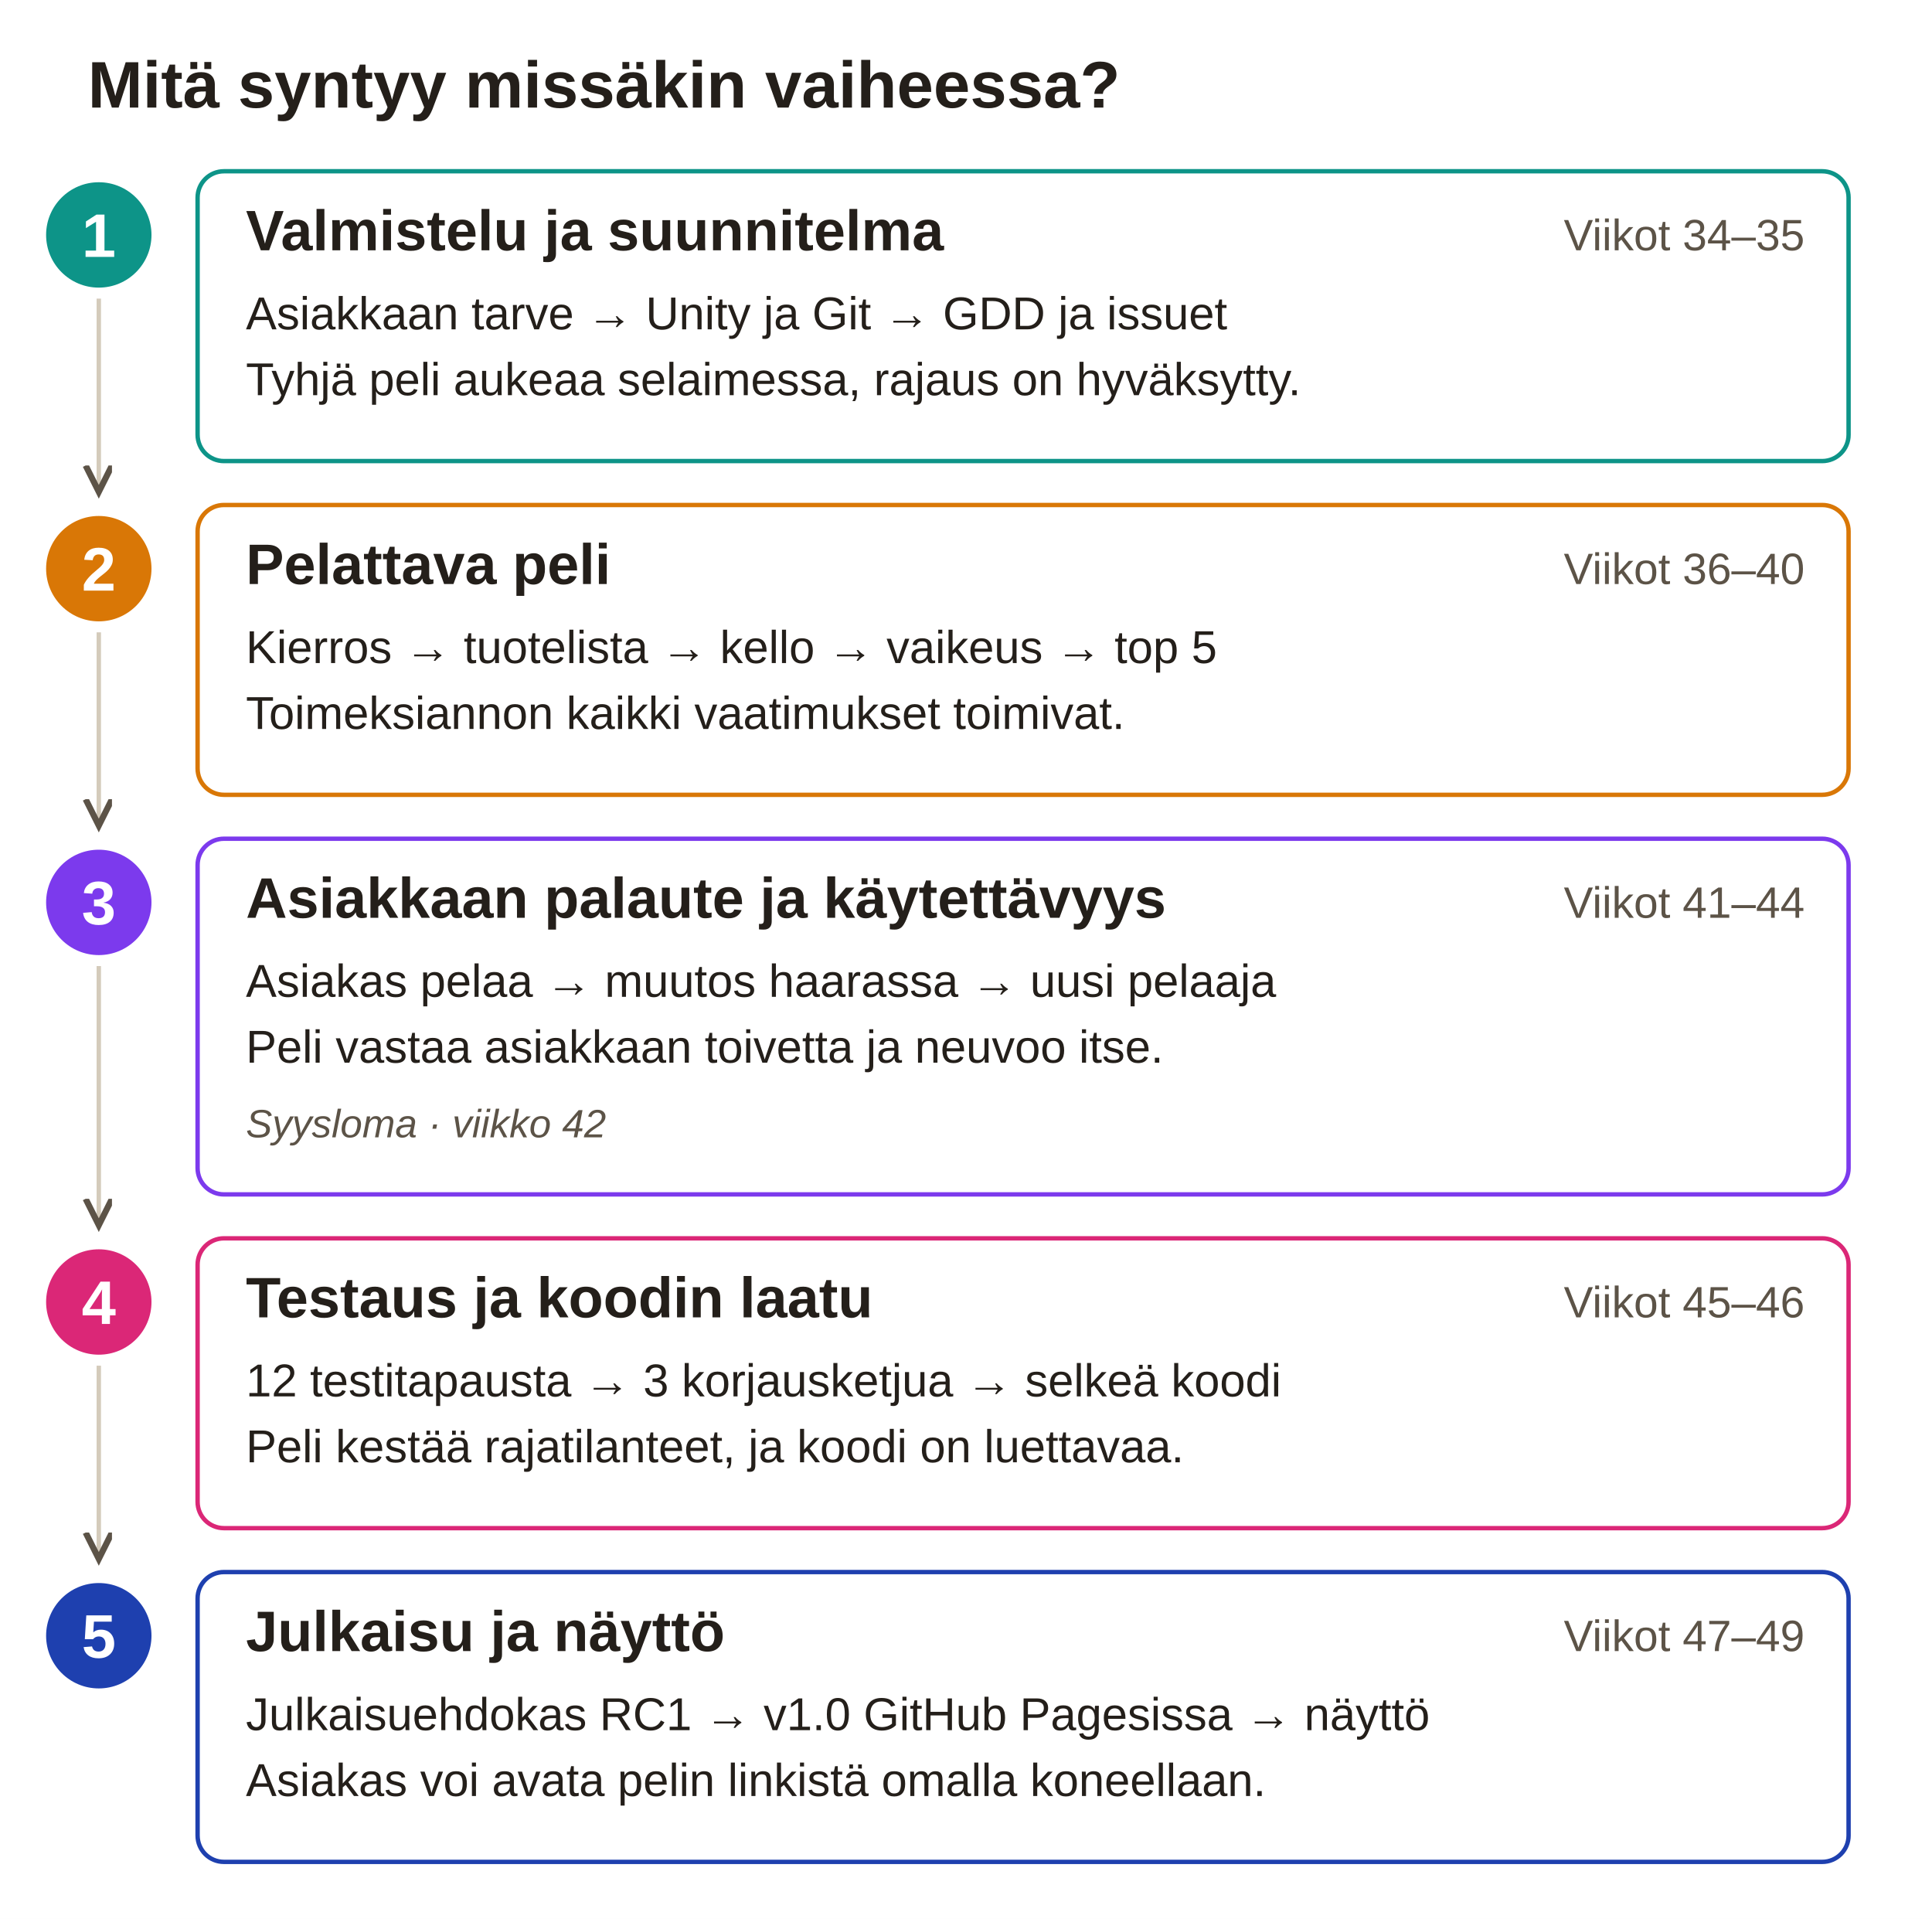
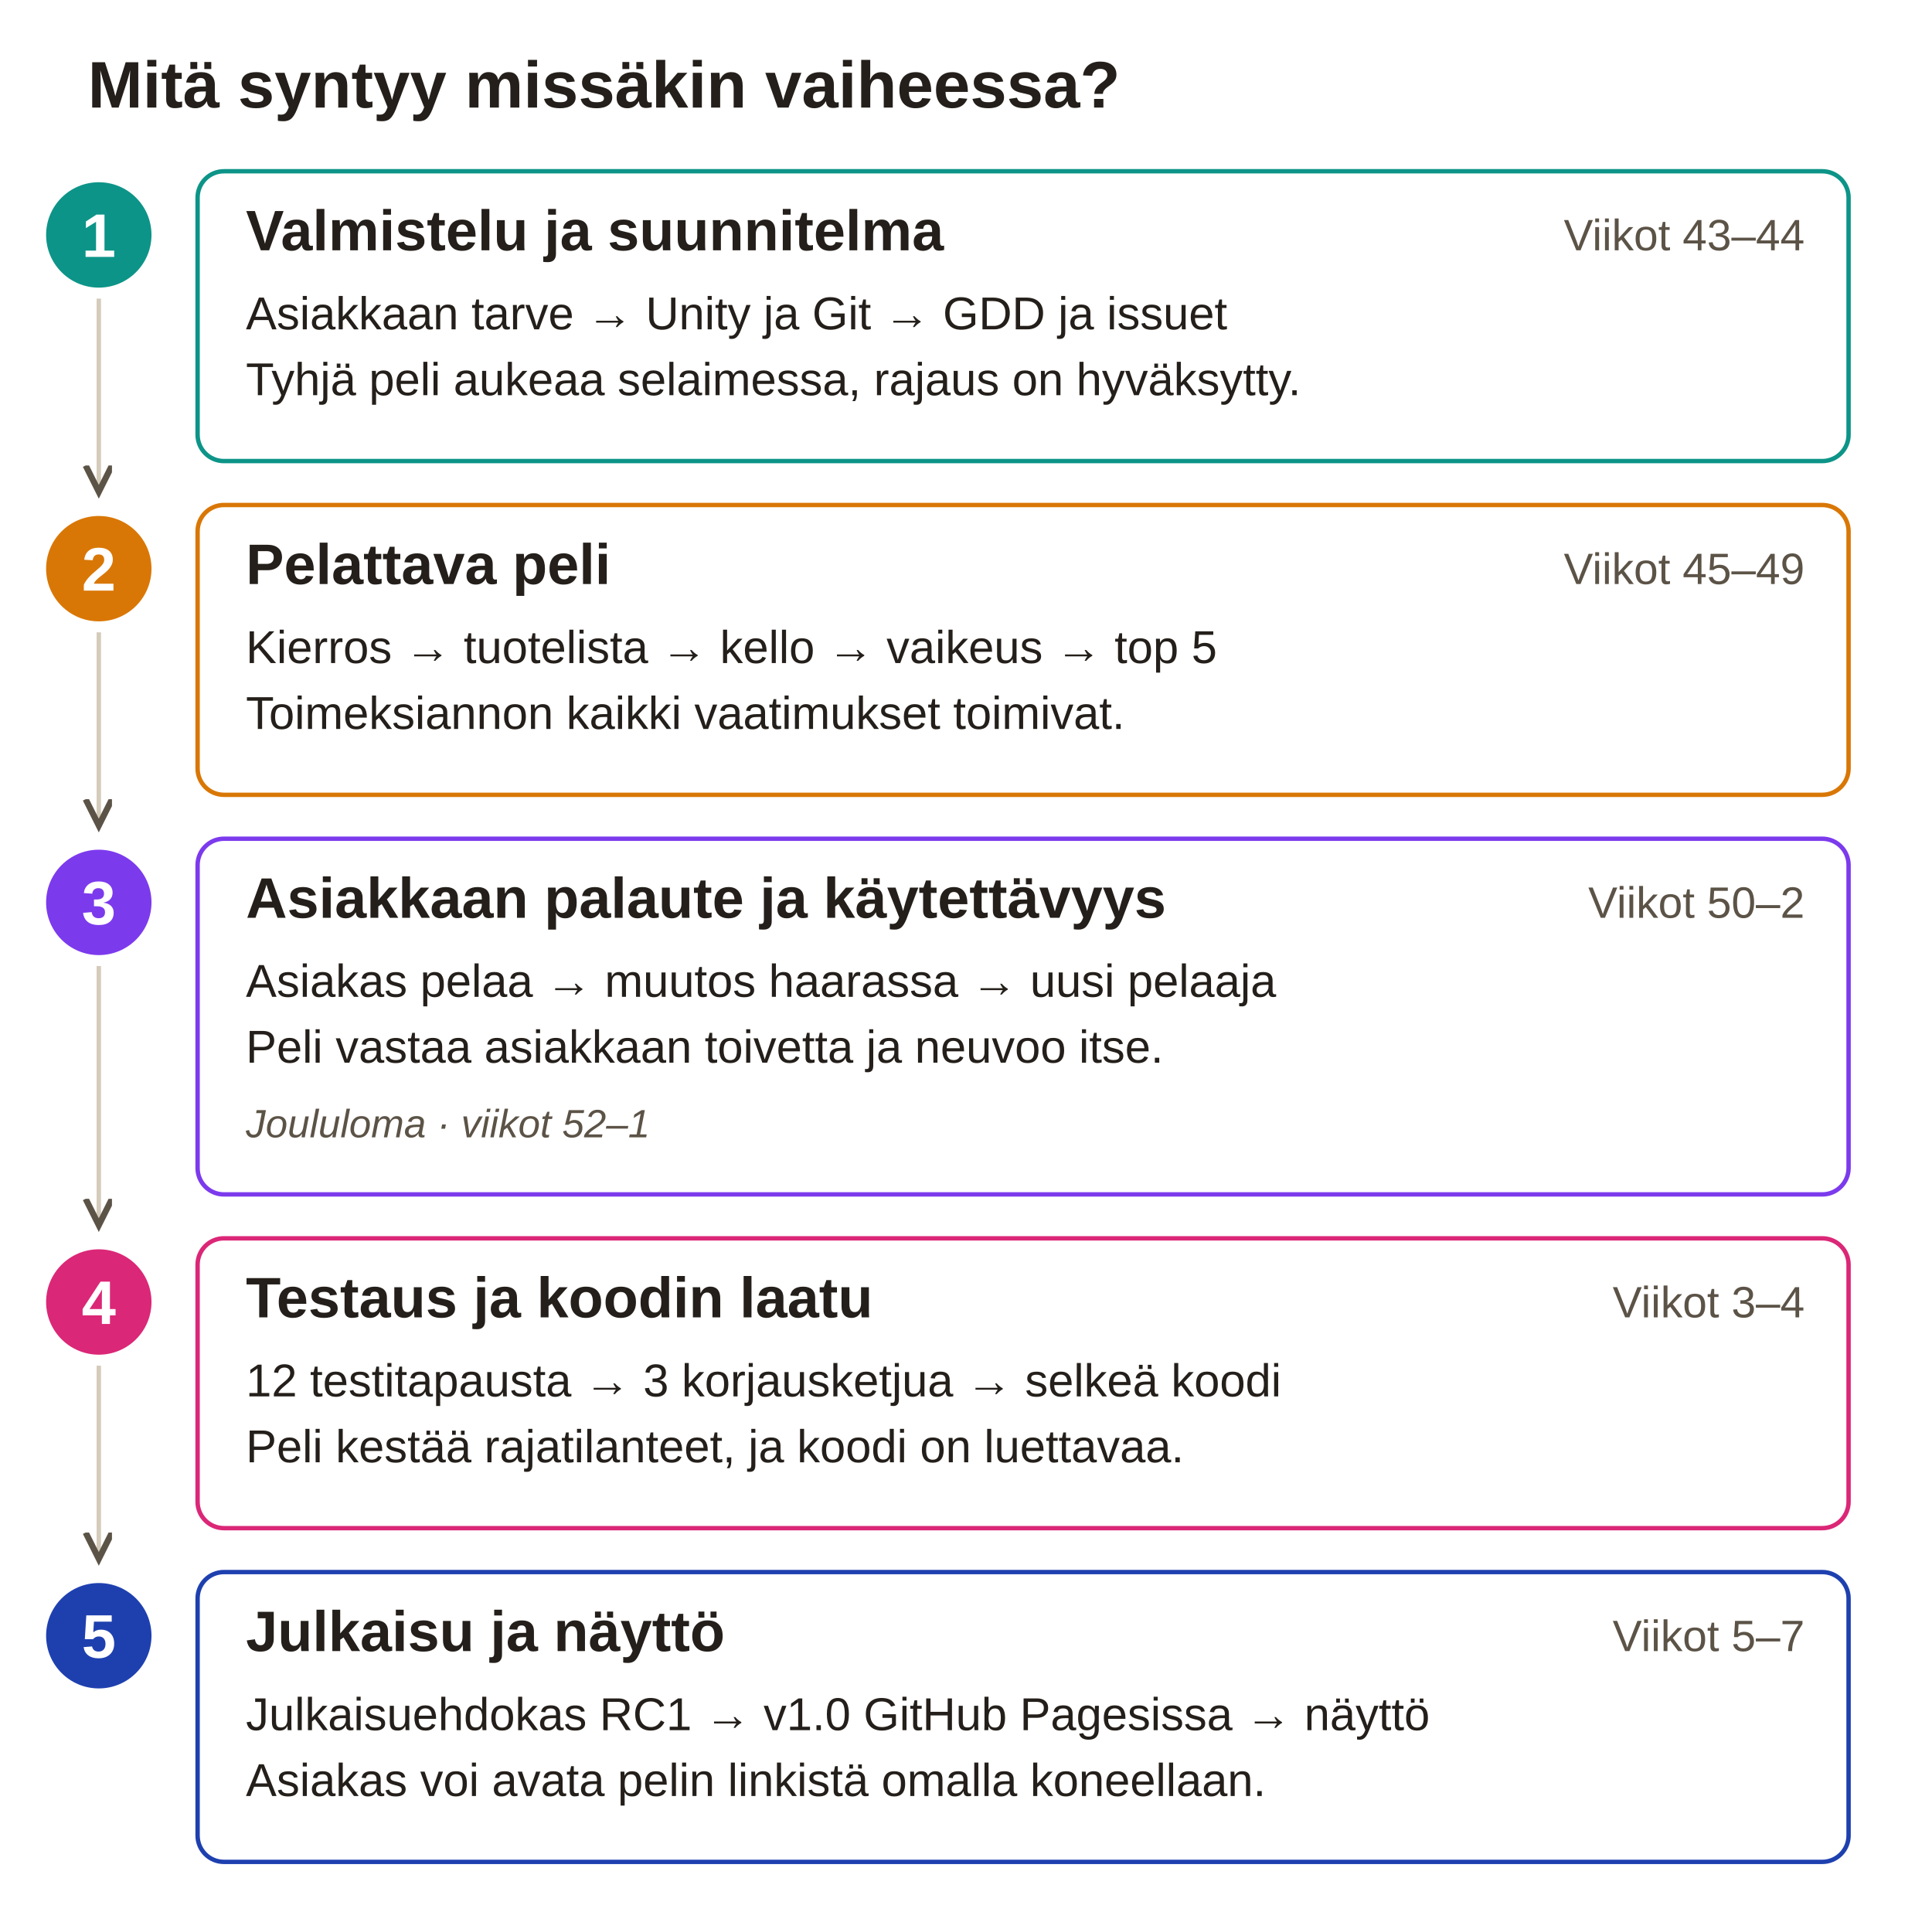
<svg xmlns="http://www.w3.org/2000/svg" width="880" height="874" viewBox="0 0 880 874" role="img" aria-labelledby="title desc">
  <rect width="880" height="874" fill="#ffffff" />
  <defs>
    <marker id="nuoli" markerWidth="8" markerHeight="8" refX="6" refY="3" orient="auto">
      <path d="M0 0L6 3L0 6" fill="none" stroke="#5c5347" stroke-width="1.4" />
    </marker>
  </defs>
  <text x="40" y="49" fill="#241f1a" font-family="Arial, Helvetica, sans-serif" font-size="30" font-weight="700">Mitä syntyy missäkin vaiheessa?</text>
  <rect x="90" y="78" width="752" height="132" rx="12" fill="#ffffff" stroke="#0d9488" stroke-width="2" />
  <circle cx="45" cy="107" r="24" fill="#0d9488" />
  <text x="45" y="117" fill="#ffffff" font-family="Arial, Helvetica, sans-serif" font-size="28" font-weight="700" text-anchor="middle">1</text>
  <text x="112" y="114" fill="#241f1a" font-family="Arial, Helvetica, sans-serif" font-size="26" font-weight="700">Valmistelu ja suunnitelma</text>
-   <text x="822" y="114" fill="#5c5347" font-family="Arial, Helvetica, sans-serif" font-size="20" text-anchor="end">Viikot 34–35</text>
+   <text x="822" y="114" fill="#5c5347" font-family="Arial, Helvetica, sans-serif" font-size="20" text-anchor="end">Viikot 43–44</text>
  <text x="112" y="150" fill="#241f1a" font-family="Arial, Helvetica, sans-serif" font-size="21">Asiakkaan tarve → Unity ja Git → GDD ja issuet</text>
  <text x="112" y="180" fill="#241f1a" font-family="Arial, Helvetica, sans-serif" font-size="21">Tyhjä peli aukeaa selaimessa, rajaus on hyväksytty.</text>
  <path d="M45 136V224" stroke="#d4cbbb" stroke-width="2" marker-end="url(#nuoli)" />
  <rect x="90" y="230" width="752" height="132" rx="12" fill="#ffffff" stroke="#d97706" stroke-width="2" />
  <circle cx="45" cy="259" r="24" fill="#d97706" />
  <text x="45" y="269" fill="#ffffff" font-family="Arial, Helvetica, sans-serif" font-size="28" font-weight="700" text-anchor="middle">2</text>
  <text x="112" y="266" fill="#241f1a" font-family="Arial, Helvetica, sans-serif" font-size="26" font-weight="700">Pelattava peli</text>
-   <text x="822" y="266" fill="#5c5347" font-family="Arial, Helvetica, sans-serif" font-size="20" text-anchor="end">Viikot 36–40</text>
+   <text x="822" y="266" fill="#5c5347" font-family="Arial, Helvetica, sans-serif" font-size="20" text-anchor="end">Viikot 45–49</text>
  <text x="112" y="302" fill="#241f1a" font-family="Arial, Helvetica, sans-serif" font-size="21">Kierros → tuotelista → kello → vaikeus → top 5</text>
  <text x="112" y="332" fill="#241f1a" font-family="Arial, Helvetica, sans-serif" font-size="21">Toimeksiannon kaikki vaatimukset toimivat.</text>
  <path d="M45 288V376" stroke="#d4cbbb" stroke-width="2" marker-end="url(#nuoli)" />
  <rect x="90" y="382" width="752" height="162" rx="12" fill="#ffffff" stroke="#7c3aed" stroke-width="2" />
  <circle cx="45" cy="411" r="24" fill="#7c3aed" />
  <text x="45" y="421" fill="#ffffff" font-family="Arial, Helvetica, sans-serif" font-size="28" font-weight="700" text-anchor="middle">3</text>
  <text x="112" y="418" fill="#241f1a" font-family="Arial, Helvetica, sans-serif" font-size="26" font-weight="700">Asiakkaan palaute ja käytettävyys</text>
-   <text x="822" y="418" fill="#5c5347" font-family="Arial, Helvetica, sans-serif" font-size="20" text-anchor="end">Viikot 41–44</text>
+   <text x="822" y="418" fill="#5c5347" font-family="Arial, Helvetica, sans-serif" font-size="20" text-anchor="end">Viikot 50–2</text>
  <text x="112" y="454" fill="#241f1a" font-family="Arial, Helvetica, sans-serif" font-size="21">Asiakas pelaa → muutos haarassa → uusi pelaaja</text>
  <text x="112" y="484" fill="#241f1a" font-family="Arial, Helvetica, sans-serif" font-size="21">Peli vastaa asiakkaan toivetta ja neuvoo itse.</text>
-   <text x="112" y="518" fill="#5c5347" font-family="Arial, Helvetica, sans-serif" font-size="18" font-style="italic">Syysloma · viikko 42</text>
+   <text x="112" y="518" fill="#5c5347" font-family="Arial, Helvetica, sans-serif" font-size="18" font-style="italic">Joululoma · viikot 52–1</text>
  <path d="M45 440V558" stroke="#d4cbbb" stroke-width="2" marker-end="url(#nuoli)" />
  <rect x="90" y="564" width="752" height="132" rx="12" fill="#ffffff" stroke="#db2777" stroke-width="2" />
  <circle cx="45" cy="593" r="24" fill="#db2777" />
  <text x="45" y="603" fill="#ffffff" font-family="Arial, Helvetica, sans-serif" font-size="28" font-weight="700" text-anchor="middle">4</text>
  <text x="112" y="600" fill="#241f1a" font-family="Arial, Helvetica, sans-serif" font-size="26" font-weight="700">Testaus ja koodin laatu</text>
-   <text x="822" y="600" fill="#5c5347" font-family="Arial, Helvetica, sans-serif" font-size="20" text-anchor="end">Viikot 45–46</text>
+   <text x="822" y="600" fill="#5c5347" font-family="Arial, Helvetica, sans-serif" font-size="20" text-anchor="end">Viikot 3–4</text>
  <text x="112" y="636" fill="#241f1a" font-family="Arial, Helvetica, sans-serif" font-size="21">12 testitapausta → 3 korjausketjua → selkeä koodi</text>
  <text x="112" y="666" fill="#241f1a" font-family="Arial, Helvetica, sans-serif" font-size="21">Peli kestää rajatilanteet, ja koodi on luettavaa.</text>
  <path d="M45 622V710" stroke="#d4cbbb" stroke-width="2" marker-end="url(#nuoli)" />
  <rect x="90" y="716" width="752" height="132" rx="12" fill="#ffffff" stroke="#1e40af" stroke-width="2" />
  <circle cx="45" cy="745" r="24" fill="#1e40af" />
  <text x="45" y="755" fill="#ffffff" font-family="Arial, Helvetica, sans-serif" font-size="28" font-weight="700" text-anchor="middle">5</text>
  <text x="112" y="752" fill="#241f1a" font-family="Arial, Helvetica, sans-serif" font-size="26" font-weight="700">Julkaisu ja näyttö</text>
-   <text x="822" y="752" fill="#5c5347" font-family="Arial, Helvetica, sans-serif" font-size="20" text-anchor="end">Viikot 47–49</text>
+   <text x="822" y="752" fill="#5c5347" font-family="Arial, Helvetica, sans-serif" font-size="20" text-anchor="end">Viikot 5–7</text>
  <text x="112" y="788" fill="#241f1a" font-family="Arial, Helvetica, sans-serif" font-size="21">Julkaisuehdokas RC1 → v1.0 GitHub Pagesissa → näyttö</text>
  <text x="112" y="818" fill="#241f1a" font-family="Arial, Helvetica, sans-serif" font-size="21">Asiakas voi avata pelin linkistä omalla koneellaan.</text>
</svg>
